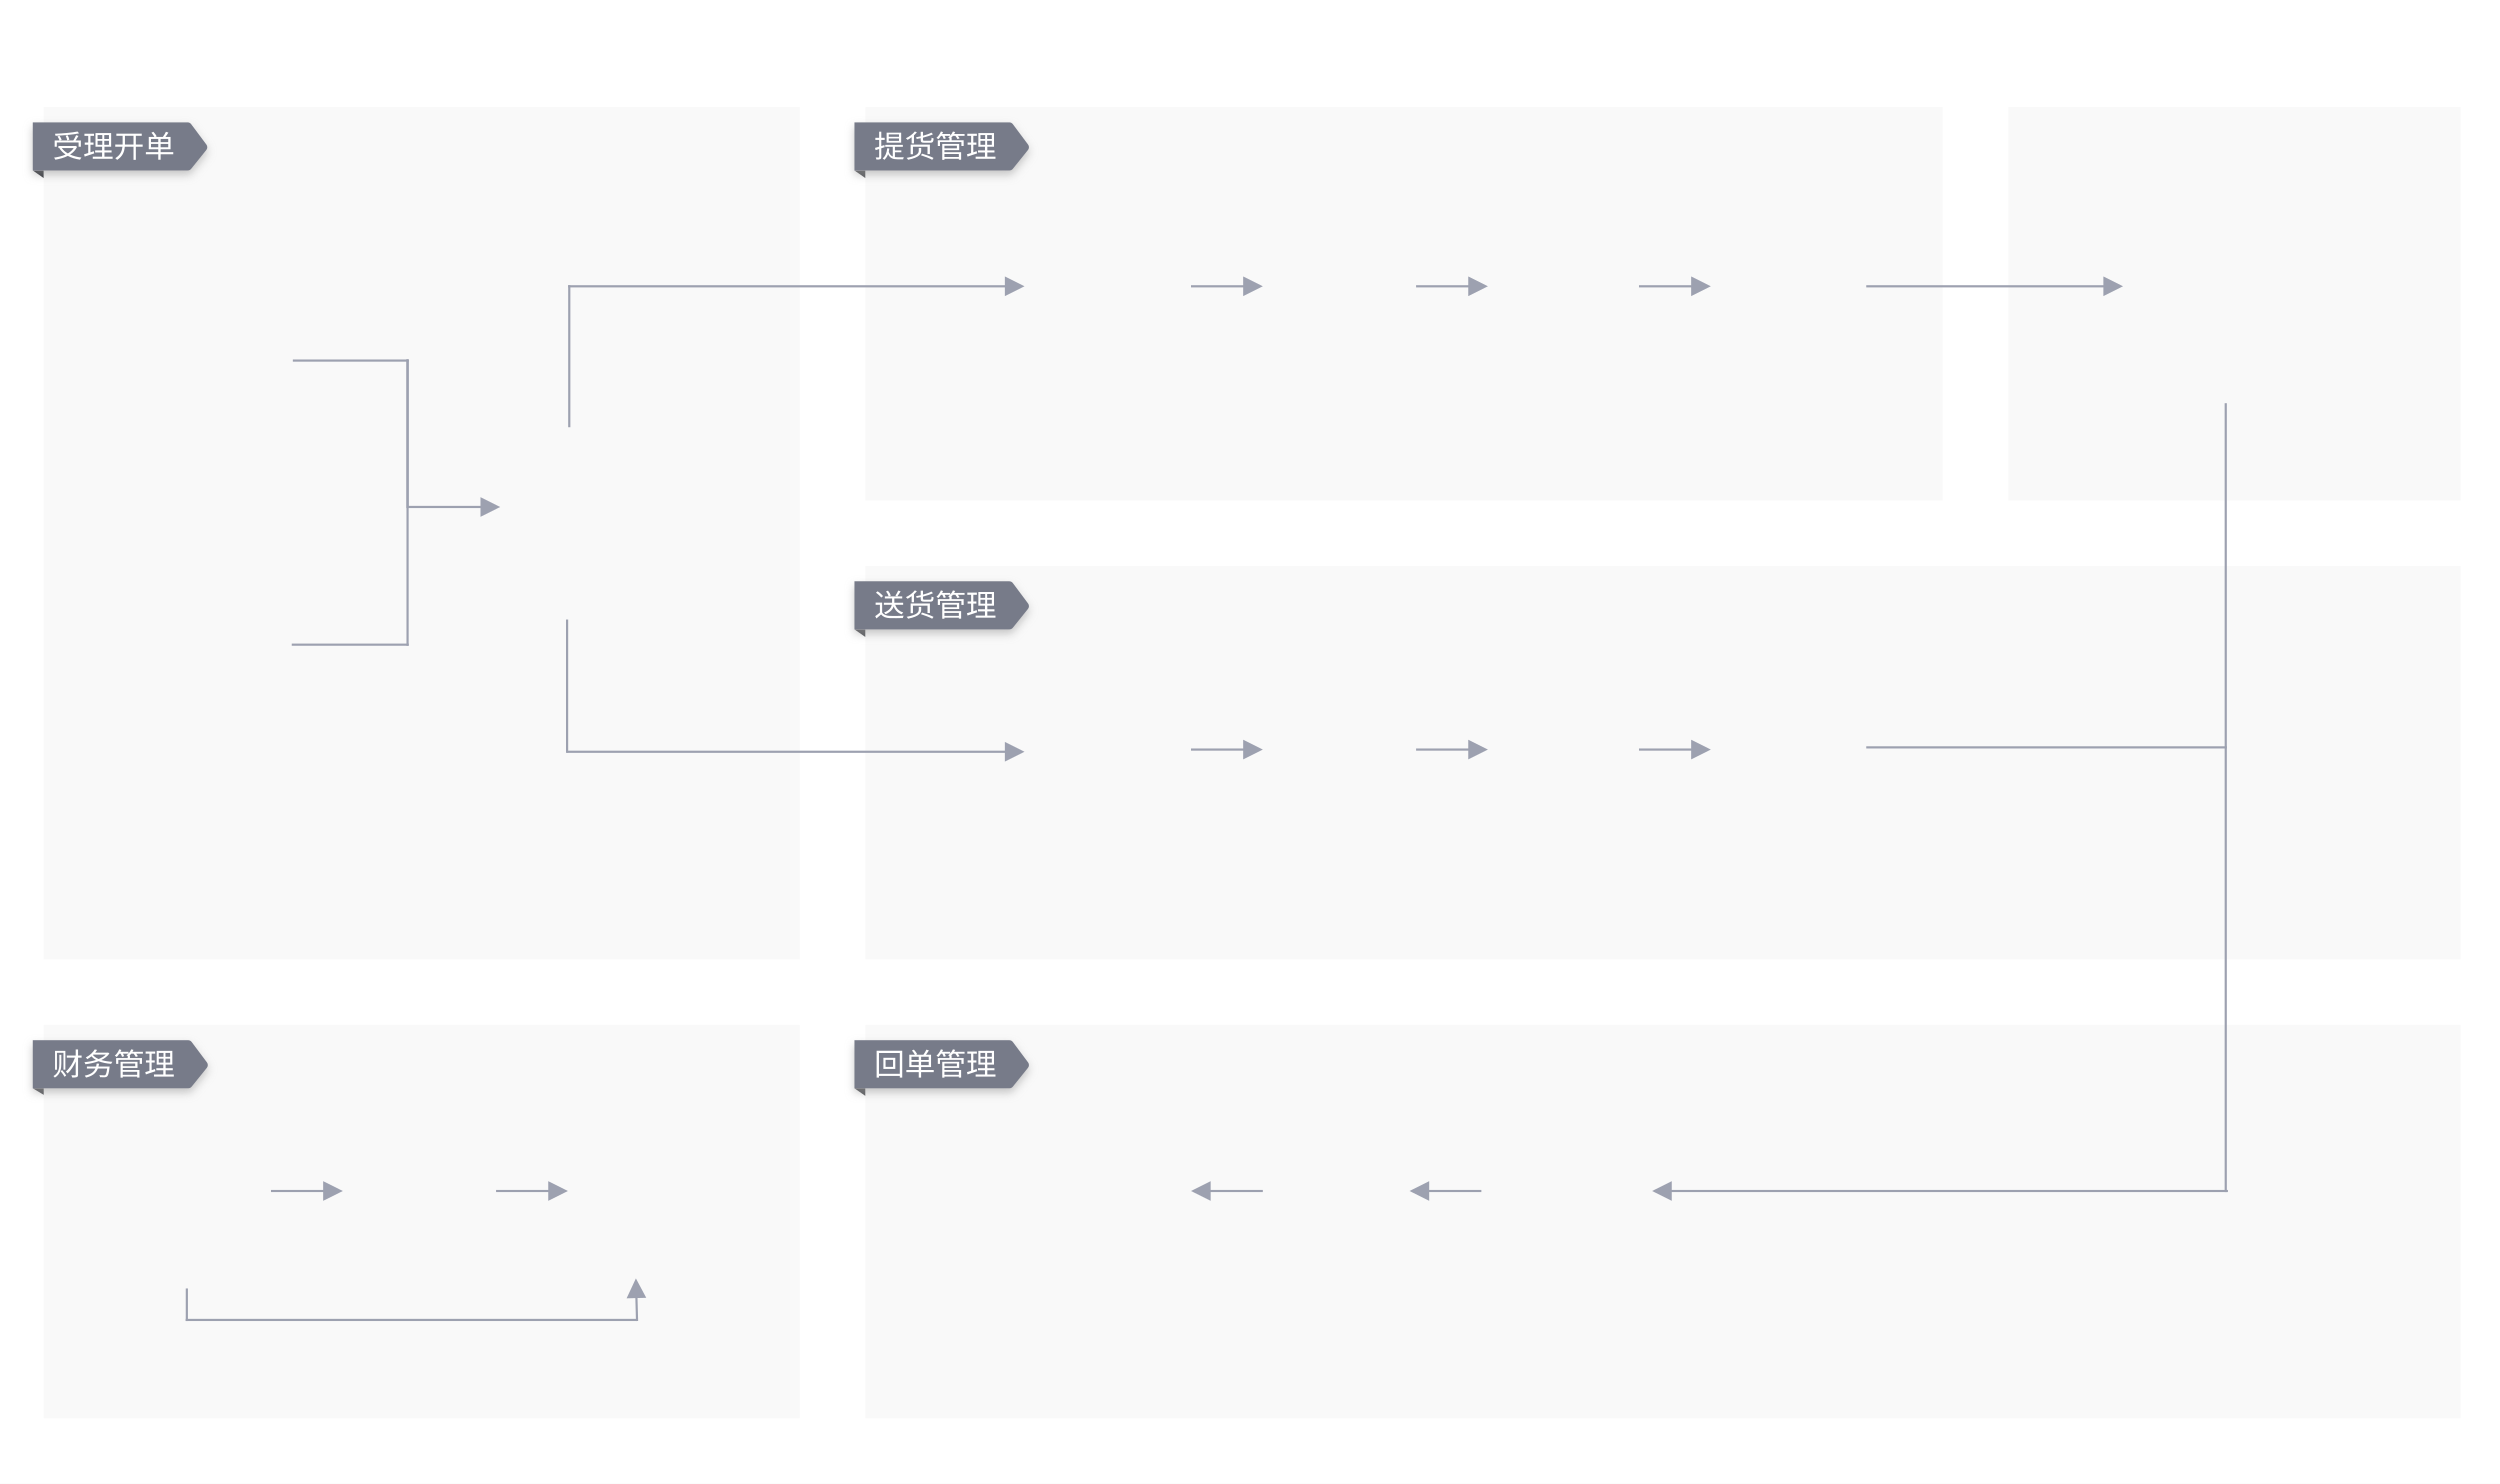
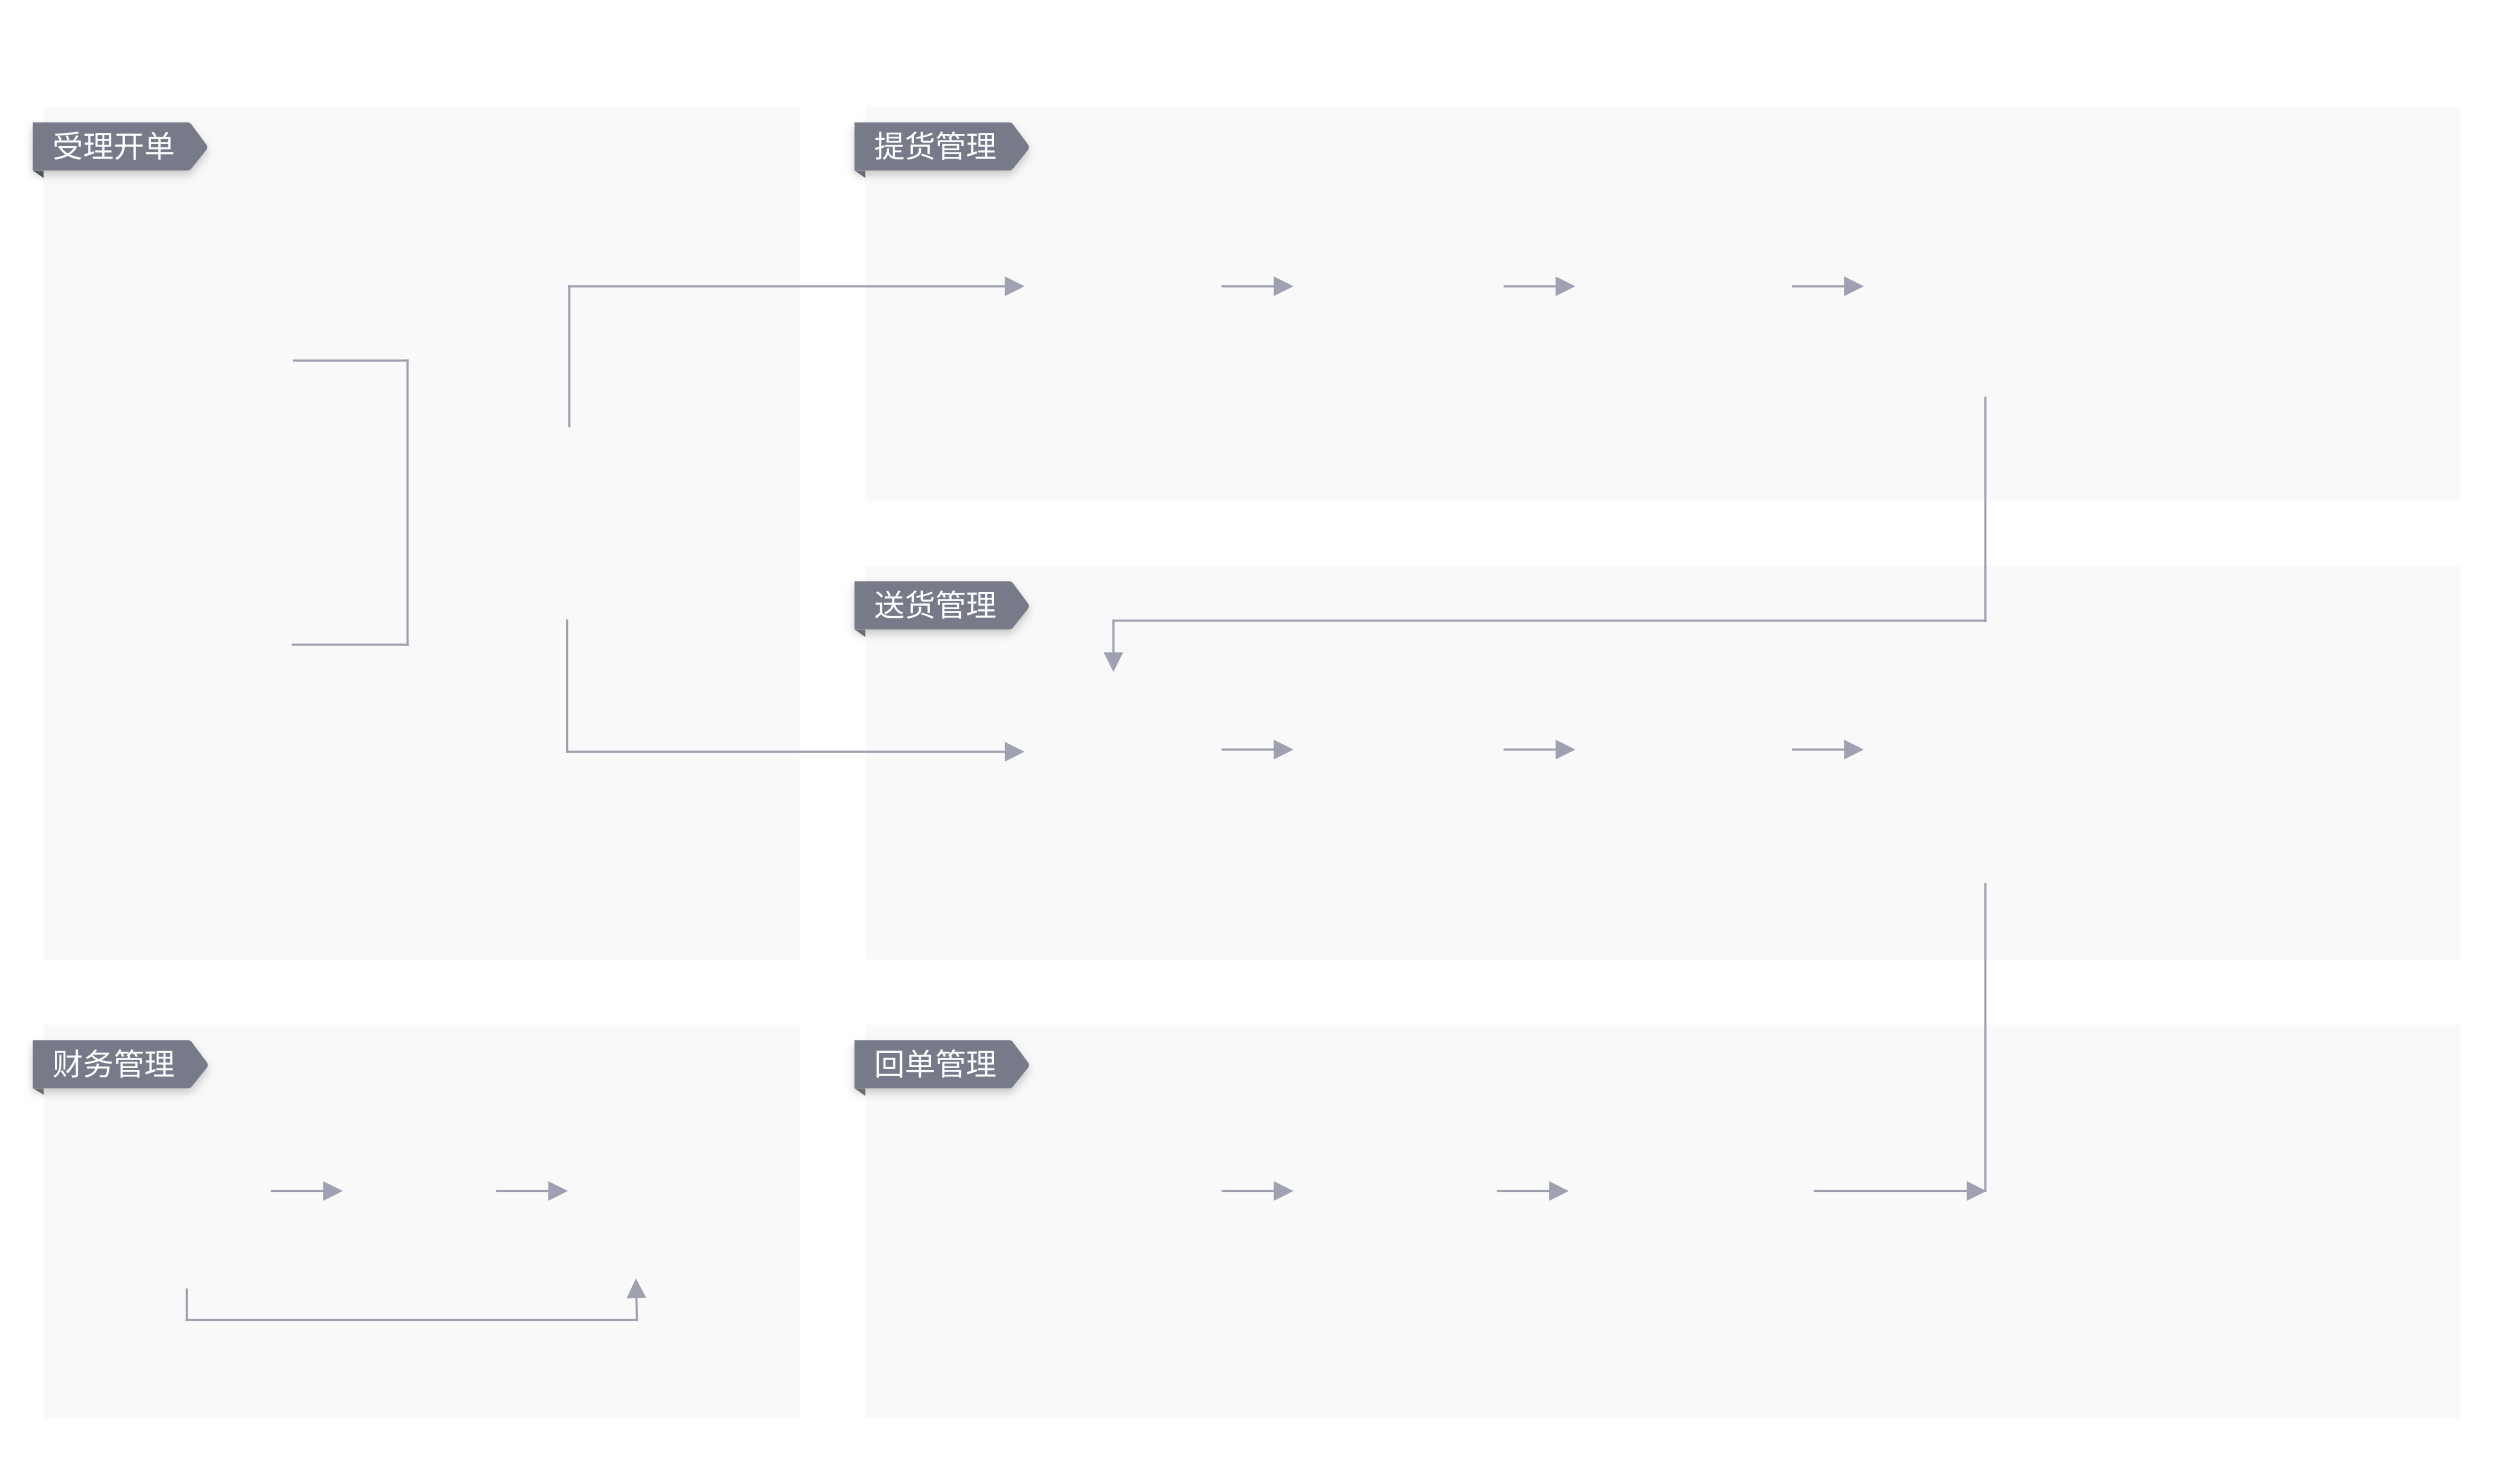
<svg xmlns="http://www.w3.org/2000/svg" xmlns:xlink="http://www.w3.org/1999/xlink" width="1144px" height="679px" viewBox="0 0 1144 679" version="1.1">
  <defs>
    <path d="M1,-1.77635684e-14 L71.862,-7.10542736e-15 C72.493,-1.17080343e-14 73.087,0.298 73.465,0.804 L80.453,10.175 C80.998,10.906 80.98,11.913 80.408,12.624 L73.465,21.254 C73.086,21.726 72.513,22 71.907,22 L1,22 L1,-1.77635684e-14 Z" id="path-1" />
    <filter x="-8.8%" y="-22.7%" width="117.7%" height="163.6%" filterUnits="objectBoundingBox" id="filter-2">
      <feOffset dx="0" dy="2" in="SourceAlpha" result="shadowOffsetOuter1" />
      <feGaussianBlur stdDeviation="2" in="shadowOffsetOuter1" result="shadowBlurOuter1" />
      <feColorMatrix values="0 0 0 0 0.57   0 0 0 0 0.57   0 0 0 0 0.57  0 0 0 0.5 0" type="matrix" in="shadowBlurOuter1" />
    </filter>
    <path d="M1,-1.95399252e-14 L71.862,-8.8817842e-15 C72.493,-1.34843911e-14 73.087,0.298 73.465,0.804 L80.453,10.175 C80.998,10.906 80.98,11.913 80.408,12.624 L73.465,21.254 C73.086,21.726 72.513,22 71.907,22 L1,22 L1,-1.95399252e-14 Z" id="path-3" />
    <filter x="-8.8%" y="-22.7%" width="117.7%" height="163.6%" filterUnits="objectBoundingBox" id="filter-4">
      <feOffset dx="0" dy="2" in="SourceAlpha" result="shadowOffsetOuter1" />
      <feGaussianBlur stdDeviation="2" in="shadowOffsetOuter1" result="shadowBlurOuter1" />
      <feColorMatrix values="0 0 0 0 0.57   0 0 0 0 0.57   0 0 0 0 0.57  0 0 0 0.5 0" type="matrix" in="shadowBlurOuter1" />
    </filter>
    <path d="M1,-1.95399252e-14 L71.862,-8.8817842e-15 C72.493,-1.34843911e-14 73.087,0.298 73.465,0.804 L80.453,10.175 C80.998,10.906 80.98,11.913 80.408,12.624 L73.465,21.254 C73.086,21.726 72.513,22 71.907,22 L1,22 L1,-1.95399252e-14 Z" id="path-5" />
    <filter x="-8.8%" y="-22.7%" width="117.7%" height="163.6%" filterUnits="objectBoundingBox" id="filter-6">
      <feOffset dx="0" dy="2" in="SourceAlpha" result="shadowOffsetOuter1" />
      <feGaussianBlur stdDeviation="2" in="shadowOffsetOuter1" result="shadowBlurOuter1" />
      <feColorMatrix values="0 0 0 0 0.57   0 0 0 0 0.57   0 0 0 0 0.57  0 0 0 0.5 0" type="matrix" in="shadowBlurOuter1" />
    </filter>
    <path d="M0,0 L71.087,1.77635684e-14 C71.717,1.76477683e-14 72.311,0.297 72.689,0.802 L79.698,10.172 C80.246,10.904 80.227,11.915 79.653,12.626 L72.689,21.256 C72.309,21.727 71.737,22 71.133,22 L0,22 L0,0 Z" id="path-7" />
    <filter x="-8.8%" y="-22.7%" width="117.6%" height="163.6%" filterUnits="objectBoundingBox" id="filter-8">
      <feOffset dx="0" dy="2" in="SourceAlpha" result="shadowOffsetOuter1" />
      <feGaussianBlur stdDeviation="2" in="shadowOffsetOuter1" result="shadowBlurOuter1" />
      <feColorMatrix values="0 0 0 0 0.57   0 0 0 0 0.57   0 0 0 0 0.57  0 0 0 0.5 0" type="matrix" in="shadowBlurOuter1" />
    </filter>
    <path d="M1,-1.95399252e-14 L71.862,-8.8817842e-15 C72.493,-1.34843911e-14 73.087,0.298 73.465,0.804 L80.453,10.175 C80.998,10.906 80.98,11.913 80.408,12.624 L73.465,21.254 C73.086,21.726 72.513,22 71.907,22 L1,22 L1,-1.95399252e-14 Z" id="path-9" />
    <filter x="-8.8%" y="-22.7%" width="117.7%" height="163.6%" filterUnits="objectBoundingBox" id="filter-10">
      <feOffset dx="0" dy="2" in="SourceAlpha" result="shadowOffsetOuter1" />
      <feGaussianBlur stdDeviation="2" in="shadowOffsetOuter1" result="shadowBlurOuter1" />
      <feColorMatrix values="0 0 0 0 0.57   0 0 0 0 0.57   0 0 0 0 0.57  0 0 0 0.5 0" type="matrix" in="shadowBlurOuter1" />
    </filter>
  </defs>
-   <g id="v1.06" stroke="none" stroke-width="1" fill="none" fill-rule="evenodd">
-     <g id="v1.06流程中心-copy" transform="translate(-200, -70)">
-       <g id="流程bg" transform="translate(200, 70)">
-         <g id="分组-7">
-           <rect id="Rectangle-7" fill="#FFFFFF" x="0" y="0" width="1144" height="679" />
-           <rect id="矩形" fill="#F9F9F9" fill-rule="nonzero" x="20" y="49" width="346" height="390" />
-           <path d="M186.5,295 L186.5,165" id="直线-4" stroke="#9DA1B0" stroke-linecap="square" fill-rule="nonzero" />
-           <path d="M186.5,232 L186.5,165" id="直线-4-copy-7" stroke="#9DA1B0" stroke-linecap="square" fill-rule="nonzero" />
-           <path d="M260.5,195 L260.5,131" id="直线-4-copy" stroke="#9DA1B0" stroke-linecap="square" fill-rule="nonzero" />
-           <path d="M259.5,344 L259.5,284" id="直线-4-copy-2" stroke="#9DA1B0" stroke-linecap="square" fill-rule="nonzero" />
-           <path d="M186.5,295 L134,295" id="直线-5" stroke="#9DA1B0" stroke-linecap="square" fill-rule="nonzero" />
-           <path d="" id="直线-3" stroke="#979797" stroke-linecap="square" fill-rule="nonzero" />
-           <rect id="矩形-copy" fill="#F9F9F9" fill-rule="nonzero" x="396" y="49" width="493" height="180" />
-           <rect id="矩形-copy-30" fill="#F9F9F9" fill-rule="nonzero" x="919" y="49" width="207" height="180" />
-           <rect id="矩形-copy-28" fill="#F9F9F9" fill-rule="nonzero" x="396" y="259" width="730" height="180" />
-           <rect id="矩形-copy-3" fill="#F9F9F9" fill-rule="nonzero" x="20" y="469" width="346" height="180" />
-           <path d="M85.5,604.005 L85.5,590.098" id="直线-4-copy-2" stroke="#9DA1B0" stroke-linecap="square" fill-rule="nonzero" />
-           <path d="M85.5,604.005 L291,604.005" id="直线-4-copy-6" stroke="#9DA1B0" stroke-linecap="square" fill-rule="nonzero" />
-           <rect id="矩形-copy-2" fill="#F9F9F9" fill-rule="nonzero" x="396" y="469" width="730" height="180" />
-           <path d="M1018.5,545 L1018.5,185" id="直线-4-copy-3" stroke="#9DA1B0" stroke-linecap="square" fill-rule="nonzero" />
-           <path id="直线" d="M219.872,232.5 L187,232.5 L186.5,232.5 L186.5,231.5 L187,231.5 L219.872,231.5 L219.872,227.5 L228.872,232 L219.872,236.5 L219.872,232.5 Z" fill="#9DA1B0" fill-rule="nonzero" />
-           <path id="直线-copy" d="M459.823,131.5 L260.5,131.5 L260,131.5 L260,130.5 L260.5,130.5 L459.823,130.5 L459.823,126.5 L468.823,131 L459.823,135.5 L459.823,131.5 Z" fill="#9DA1B0" fill-rule="nonzero" />
-           <path id="直线-copy-3" d="M568.872,131.5 L545.5,131.5 L545,131.5 L545,130.5 L545.5,130.5 L568.872,130.5 L568.872,126.5 L577.872,131 L568.872,135.5 L568.872,131.5 Z" fill="#9DA1B0" fill-rule="nonzero" />
-           <path id="直线-copy-4" d="M671.872,131.5 L648.5,131.5 L648,131.5 L648,130.5 L648.5,130.5 L671.872,130.5 L671.872,126.5 L680.872,131 L671.872,135.5 L671.872,131.5 Z" fill="#9DA1B0" fill-rule="nonzero" />
-           <path id="直线-copy-5" d="M773.872,131.5 L750.5,131.5 L750,131.5 L750,130.5 L750.5,130.5 L773.872,130.5 L773.872,126.5 L782.872,131 L773.872,135.5 L773.872,131.5 Z" fill="#9DA1B0" fill-rule="nonzero" />
-           <path id="直线-copy-18" d="M962.5,131.5 L854.5,131.5 L854,131.5 L854,130.5 L854.5,130.5 L962.5,130.5 L962.5,126.5 L971.5,131 L962.5,135.5 L962.5,131.5 Z" fill="#9DA1B0" fill-rule="nonzero" />
-           <path id="直线-copy-11" d="M568.872,343.5 L545.5,343.5 L545,343.5 L545,342.5 L545.5,342.5 L568.872,342.5 L568.872,338.5 L577.872,343 L568.872,347.5 L568.872,343.5 Z" fill="#9DA1B0" fill-rule="nonzero" />
-           <polygon id="直线-copy-15" fill="#9DA1B0" fill-rule="nonzero" transform="translate(561.4358, 545) scale(-1, 1) translate(-561.4358, -545) " points="568.872 545.5 545.5 545.5 545 545.5 545 544.5 545.5 544.5 568.872 544.5 568.872 540.5 577.872 545 568.872 549.5 568.872 545.5" />
-           <polygon id="直线-copy-16" fill="#9DA1B0" fill-rule="nonzero" transform="translate(661.4358, 545) scale(-1, 1) translate(-661.4358, -545) " points="668.872 545.5 645.5 545.5 645 545.5 645 544.5 645.5 544.5 668.872 544.5 668.872 540.5 677.872 545 668.872 549.5 668.872 545.5" />
-           <polygon id="直线-copy-19" fill="#9DA1B0" fill-rule="nonzero" transform="translate(887.75, 545) scale(-1, 1) translate(-887.75, -545) " points="1010.5 545.5 756.5 545.5 756 545.5 756 544.5 756.5 544.5 1010.5 544.5 1010.5 540.5 1019.5 545 1010.5 549.5 1010.5 545.5" />
-           <path id="直线-copy-13" d="M147.872,545.5 L124.5,545.5 L124,545.5 L124,544.5 L124.5,544.5 L147.872,544.5 L147.872,540.5 L156.872,545 L147.872,549.5 L147.872,545.5 Z" fill="#9DA1B0" fill-rule="nonzero" />
-           <path id="直线-copy-14" d="M250.872,545.5 L227.5,545.5 L227,545.5 L227,544.5 L227.5,544.5 L250.872,544.5 L250.872,540.5 L259.872,545 L250.872,549.5 L250.872,545.5 Z" fill="#9DA1B0" fill-rule="nonzero" />
-           <path id="直线-copy-20" d="M291.729,593.983 L292,603.986 L292.013,604.486 L291.014,604.513 L291,604.014 L290.73,594.01 L286.731,594.118 L290.986,585 L295.728,593.875 L291.729,593.983 Z" fill="#9DA1B0" fill-rule="nonzero" />
-           <path id="直线-copy-10" d="M671.872,343.5 L648.5,343.5 L648,343.5 L648,342.5 L648.5,342.5 L671.872,342.5 L671.872,338.5 L680.872,343 L671.872,347.5 L671.872,343.5 Z" fill="#9DA1B0" fill-rule="nonzero" />
-           <path id="直线-copy-9" d="M773.872,343.5 L750.5,343.5 L750,343.5 L750,342.5 L750.5,342.5 L773.872,342.5 L773.872,338.5 L782.872,343 L773.872,347.5 L773.872,343.5 Z" fill="#9DA1B0" fill-rule="nonzero" />
-           <path id="直线-copy-2" d="M459.823,344.5 L260.077,344.5 L259.577,344.5 L259.577,343.5 L260.077,343.5 L459.823,343.5 L459.823,339.5 L468.823,344 L459.823,348.5 L459.823,344.5 Z" fill="#9DA1B0" fill-rule="nonzero" />
-           <path d="M134.5,165 L186.5,165" id="直线-2" stroke="#9DA1B0" stroke-linecap="square" fill-rule="nonzero" />
-           <path d="M854.5,342 L1018.5,342" id="直线-2-copy-4" stroke="#9DA1B0" stroke-linecap="square" fill-rule="nonzero" />
-           <g id="分组" transform="translate(14, 56)">
-             <polygon id="路径-2" fill="#3A3C42" fill-rule="nonzero" points="0.993 21.999 5.958 25.465 5.958 21.999" />
-             <g id="矩形" fill-rule="nonzero">
-               <use fill="black" fill-opacity="1" filter="url(#filter-2)" xlink:href="#path-1" />
-               <use fill="#777B89" xlink:href="#path-1" />
-             </g>
-             <text id="受理开单" font-family="PingFangSC-Medium, PingFang SC" font-size="14" font-weight="400" fill="#FFFFFF">
-               <tspan x="10" y="16">受理开单</tspan>
-             </text>
+   <g id="v1.07" stroke="none" stroke-width="1" fill="none" fill-rule="evenodd">
+     <g id="v1.07流程中心-copy" transform="translate(-200, -70)">
+       <g id="分组-7" transform="translate(200, 70)">
+         <rect id="Rectangle-7" fill="#FFFFFF" x="0" y="0" width="1144" height="679" />
+         <rect id="矩形" fill="#F9F9F9" fill-rule="nonzero" x="20" y="49" width="346" height="390" />
+         <path d="M186.5,295 L186.5,165" id="直线-4" stroke="#9DA1B0" stroke-linecap="square" fill-rule="nonzero" />
+         <path d="M260.5,195 L260.5,131" id="直线-4-copy" stroke="#9DA1B0" stroke-linecap="square" fill-rule="nonzero" />
+         <path d="M259.5,344 L259.5,284" id="直线-4-copy-2" stroke="#9DA1B0" stroke-linecap="square" fill-rule="nonzero" />
+         <path d="M186.5,295 L134,295" id="直线-5" stroke="#9DA1B0" stroke-linecap="square" fill-rule="nonzero" />
+         <path d="" id="直线-3" stroke="#979797" stroke-linecap="square" fill-rule="nonzero" />
+         <rect id="矩形-copy" fill="#F9F9F9" fill-rule="nonzero" x="396" y="49" width="730" height="180" />
+         <rect id="矩形-copy-28" fill="#F9F9F9" fill-rule="nonzero" x="396" y="259" width="730" height="180" />
+         <rect id="矩形-copy-3" fill="#F9F9F9" fill-rule="nonzero" x="20" y="469" width="346" height="180" />
+         <path d="M85.5,604.005 L85.5,590.098" id="直线-4-copy-2" stroke="#9DA1B0" stroke-linecap="square" fill-rule="nonzero" />
+         <path d="M85.5,604.005 L291,604.005" id="直线-4-copy-6" stroke="#9DA1B0" stroke-linecap="square" fill-rule="nonzero" />
+         <rect id="矩形-copy-2" fill="#F9F9F9" fill-rule="nonzero" x="396" y="469" width="730" height="180" />
+         <path d="M908.5,545 L908.5,404.56" id="直线-4-copy-3" stroke="#9DA1B0" stroke-linecap="square" fill-rule="nonzero" />
+         <path id="直线-copy" d="M459.823,131.5 L260.5,131.5 L260,131.5 L260,130.5 L260.5,130.5 L459.823,130.5 L459.823,126.5 L468.823,131 L459.823,135.5 L459.823,131.5 Z" fill="#9DA1B0" fill-rule="nonzero" />
+         <path id="直线-copy-3" d="M582.872,131.5 L559.5,131.5 L559,131.5 L559,130.5 L559.5,130.5 L582.872,130.5 L582.872,126.5 L591.872,131 L582.872,135.5 L582.872,131.5 Z" fill="#9DA1B0" fill-rule="nonzero" />
+         <path id="直线-copy-4" d="M711.872,131.5 L688.5,131.5 L688,131.5 L688,130.5 L688.5,130.5 L711.872,130.5 L711.872,126.5 L720.872,131 L711.872,135.5 L711.872,131.5 Z" fill="#9DA1B0" fill-rule="nonzero" />
+         <path id="直线-copy-5" d="M843.872,131.5 L820.5,131.5 L820,131.5 L820,130.5 L820.5,130.5 L843.872,130.5 L843.872,126.5 L852.872,131 L843.872,135.5 L843.872,131.5 Z" fill="#9DA1B0" fill-rule="nonzero" />
+         <path id="直线-copy-11" d="M582.872,343.5 L559.5,343.5 L559,343.5 L559,342.5 L559.5,342.5 L582.872,342.5 L582.872,338.5 L591.872,343 L582.872,347.5 L582.872,343.5 Z" fill="#9DA1B0" fill-rule="nonzero" />
+         <path id="直线-copy-12" d="M509,298.5 L509,284 L509,283.5 L510,283.5 L510,284 L510,298.5 L514,298.5 L509.5,307.5 L505,298.5 L509,298.5 Z" fill="#9DA1B0" fill-rule="nonzero" />
+         <path id="直线-copy-15" d="M582.872,545.5 L559.5,545.5 L559,545.5 L559,544.5 L559.5,544.5 L582.872,544.5 L582.872,540.5 L591.872,545 L582.872,549.5 L582.872,545.5 Z" fill="#9DA1B0" fill-rule="nonzero" />
+         <path id="直线-copy-16" d="M708.872,545.5 L685.5,545.5 L685,545.5 L685,544.5 L685.5,544.5 L708.872,544.5 L708.872,540.5 L717.872,545 L708.872,549.5 L708.872,545.5 Z" fill="#9DA1B0" fill-rule="nonzero" />
+         <path id="直线-copy-19" d="M900,545.5 L830.5,545.5 L830,545.5 L830,544.5 L830.5,544.5 L900,544.5 L900,540.5 L909,545 L900,549.5 L900,545.5 Z" fill="#9DA1B0" fill-rule="nonzero" />
+         <path d="M908.5,284 L908.5,182" id="直线-4-copy-4" stroke="#9DA1B0" stroke-linecap="square" fill-rule="nonzero" />
+         <path id="直线-copy-13" d="M147.872,545.5 L124.5,545.5 L124,545.5 L124,544.5 L124.5,544.5 L147.872,544.5 L147.872,540.5 L156.872,545 L147.872,549.5 L147.872,545.5 Z" fill="#9DA1B0" fill-rule="nonzero" />
+         <path id="直线-copy-14" d="M250.872,545.5 L227.5,545.5 L227,545.5 L227,544.5 L227.5,544.5 L250.872,544.5 L250.872,540.5 L259.872,545 L250.872,549.5 L250.872,545.5 Z" fill="#9DA1B0" fill-rule="nonzero" />
+         <path id="直线-copy-20" d="M291.729,593.983 L292,603.986 L292.013,604.486 L291.014,604.513 L291,604.014 L290.73,594.01 L286.731,594.118 L290.986,585 L295.728,593.875 L291.729,593.983 Z" fill="#9DA1B0" fill-rule="nonzero" />
+         <path id="直线-copy-10" d="M711.872,343.5 L688.5,343.5 L688,343.5 L688,342.5 L688.5,342.5 L711.872,342.5 L711.872,338.5 L720.872,343 L711.872,347.5 L711.872,343.5 Z" fill="#9DA1B0" fill-rule="nonzero" />
+         <path id="直线-copy-9" d="M843.872,343.5 L820.5,343.5 L820,343.5 L820,342.5 L820.5,342.5 L843.872,342.5 L843.872,338.5 L852.872,343 L843.872,347.5 L843.872,343.5 Z" fill="#9DA1B0" fill-rule="nonzero" />
+         <path id="直线-copy-2" d="M459.823,344.5 L260.077,344.5 L259.577,344.5 L259.577,343.5 L260.077,343.5 L459.823,343.5 L459.823,339.5 L468.823,344 L459.823,348.5 L459.823,344.5 Z" fill="#9DA1B0" fill-rule="nonzero" />
+         <path d="M134.5,165 L186.5,165" id="直线-2" stroke="#9DA1B0" stroke-linecap="square" fill-rule="nonzero" />
+         <path d="M510,284 L908.5,284" id="直线-2-copy-5" stroke="#9DA1B0" stroke-linecap="square" fill-rule="nonzero" />
+         <g id="分组" transform="translate(14, 56)">
+           <polygon id="路径-2" fill="#3A3C42" fill-rule="nonzero" points="0.993 21.999 5.958 25.465 5.958 21.999" />
+           <g id="矩形" fill-rule="nonzero">
+             <use fill="black" fill-opacity="1" filter="url(#filter-2)" xlink:href="#path-1" />
+             <use fill="#777B89" xlink:href="#path-1" />
          </g>
-           <g id="分组-4" transform="translate(390, 56)">
-             <polygon id="路径-2" fill="#5B5C60" fill-rule="nonzero" points="0.993 21.999 5.958 25.465 5.958 21.999" />
-             <g id="矩形" fill-rule="nonzero">
-               <use fill="black" fill-opacity="1" filter="url(#filter-4)" xlink:href="#path-3" />
-               <use fill="#777B89" xlink:href="#path-3" />
-             </g>
-             <text id="提货管理" font-family="PingFangSC-Medium, PingFang SC" font-size="14" font-weight="400" fill="#FFFFFF">
-               <tspan x="10" y="16">提货管理</tspan>
-             </text>
+           <text id="受理开单" font-family="PingFangSC-Medium, PingFang SC" font-size="14" font-weight="400" fill="#FFFFFF">
+             <tspan x="10" y="16">受理开单</tspan>
+           </text>
+         </g>
+         <g id="分组-4" transform="translate(390, 56)">
+           <polygon id="路径-2" fill="#5B5C60" fill-rule="nonzero" points="0.993 21.999 5.958 25.465 5.958 21.999" />
+           <g id="矩形" fill-rule="nonzero">
+             <use fill="black" fill-opacity="1" filter="url(#filter-4)" xlink:href="#path-3" />
+             <use fill="#777B89" xlink:href="#path-3" />
          </g>
-           <g id="分组-5" transform="translate(390, 266)">
-             <polygon id="路径-2" fill="#5B5C60" fill-rule="nonzero" points="0.993 21.999 5.958 25.465 5.958 21.999" />
-             <g id="矩形" fill-rule="nonzero">
-               <use fill="black" fill-opacity="1" filter="url(#filter-6)" xlink:href="#path-5" />
-               <use fill="#777B89" xlink:href="#path-5" />
-             </g>
-             <text id="送货管理" font-family="PingFangSC-Medium, PingFang SC" font-size="14" font-weight="400" fill="#FFFFFF">
-               <tspan x="10" y="16">送货管理</tspan>
-             </text>
+           <text id="提货管理" font-family="PingFangSC-Medium, PingFang SC" font-size="14" font-weight="400" fill="#FFFFFF">
+             <tspan x="10" y="16">提货管理</tspan>
+           </text>
+         </g>
+         <g id="分组-5" transform="translate(390, 266)">
+           <polygon id="路径-2" fill="#5B5C60" fill-rule="nonzero" points="0.993 21.999 5.958 25.465 5.958 21.999" />
+           <g id="矩形" fill-rule="nonzero">
+             <use fill="black" fill-opacity="1" filter="url(#filter-6)" xlink:href="#path-5" />
+             <use fill="#777B89" xlink:href="#path-5" />
          </g>
-           <g id="分组-3" transform="translate(15, 476)">
-             <polygon id="路径-2" fill="#5B5C60" fill-rule="nonzero" points="0 22 5 25 5 22" />
-             <g id="矩形" fill-rule="nonzero">
-               <use fill="black" fill-opacity="1" filter="url(#filter-8)" xlink:href="#path-7" />
-               <use fill="#777B89" xlink:href="#path-7" />
-             </g>
-             <text id="财务管理" font-family="PingFangSC-Medium, PingFang SC" font-size="14" font-weight="400" fill="#FFFFFF">
-               <tspan x="9" y="16">财务管理</tspan>
-             </text>
+           <text id="送货管理" font-family="PingFangSC-Medium, PingFang SC" font-size="14" font-weight="400" fill="#FFFFFF">
+             <tspan x="10" y="16">送货管理</tspan>
+           </text>
+         </g>
+         <g id="分组-3" transform="translate(15, 476)">
+           <polygon id="路径-2" fill="#5B5C60" fill-rule="nonzero" points="0 22 5 25 5 22" />
+           <g id="矩形" fill-rule="nonzero">
+             <use fill="black" fill-opacity="1" filter="url(#filter-8)" xlink:href="#path-7" />
+             <use fill="#777B89" xlink:href="#path-7" />
          </g>
-           <g id="分组-6" transform="translate(390, 476)">
-             <polygon id="路径-2" fill="#5B5C60" fill-rule="nonzero" points="0.993 21.999 5.958 25.465 5.958 21.999" />
-             <g id="矩形" fill-rule="nonzero">
-               <use fill="black" fill-opacity="1" filter="url(#filter-10)" xlink:href="#path-9" />
-               <use fill="#777B89" xlink:href="#path-9" />
-             </g>
-             <text id="回单管理" font-family="PingFangSC-Medium, PingFang SC" font-size="14" font-weight="400" fill="#FFFFFF">
-               <tspan x="10" y="16">回单管理</tspan>
-             </text>
+           <text id="财务管理" font-family="PingFangSC-Medium, PingFang SC" font-size="14" font-weight="400" fill="#FFFFFF">
+             <tspan x="9" y="16">财务管理</tspan>
+           </text>
+         </g>
+         <g id="分组-6" transform="translate(390, 476)">
+           <polygon id="路径-2" fill="#5B5C60" fill-rule="nonzero" points="0.993 21.999 5.958 25.465 5.958 21.999" />
+           <g id="矩形" fill-rule="nonzero">
+             <use fill="black" fill-opacity="1" filter="url(#filter-10)" xlink:href="#path-9" />
+             <use fill="#777B89" xlink:href="#path-9" />
          </g>
+           <text id="回单管理" font-family="PingFangSC-Medium, PingFang SC" font-size="14" font-weight="400" fill="#FFFFFF">
+             <tspan x="10" y="16">回单管理</tspan>
+           </text>
        </g>
      </g>
    </g>
  </g>
</svg>
